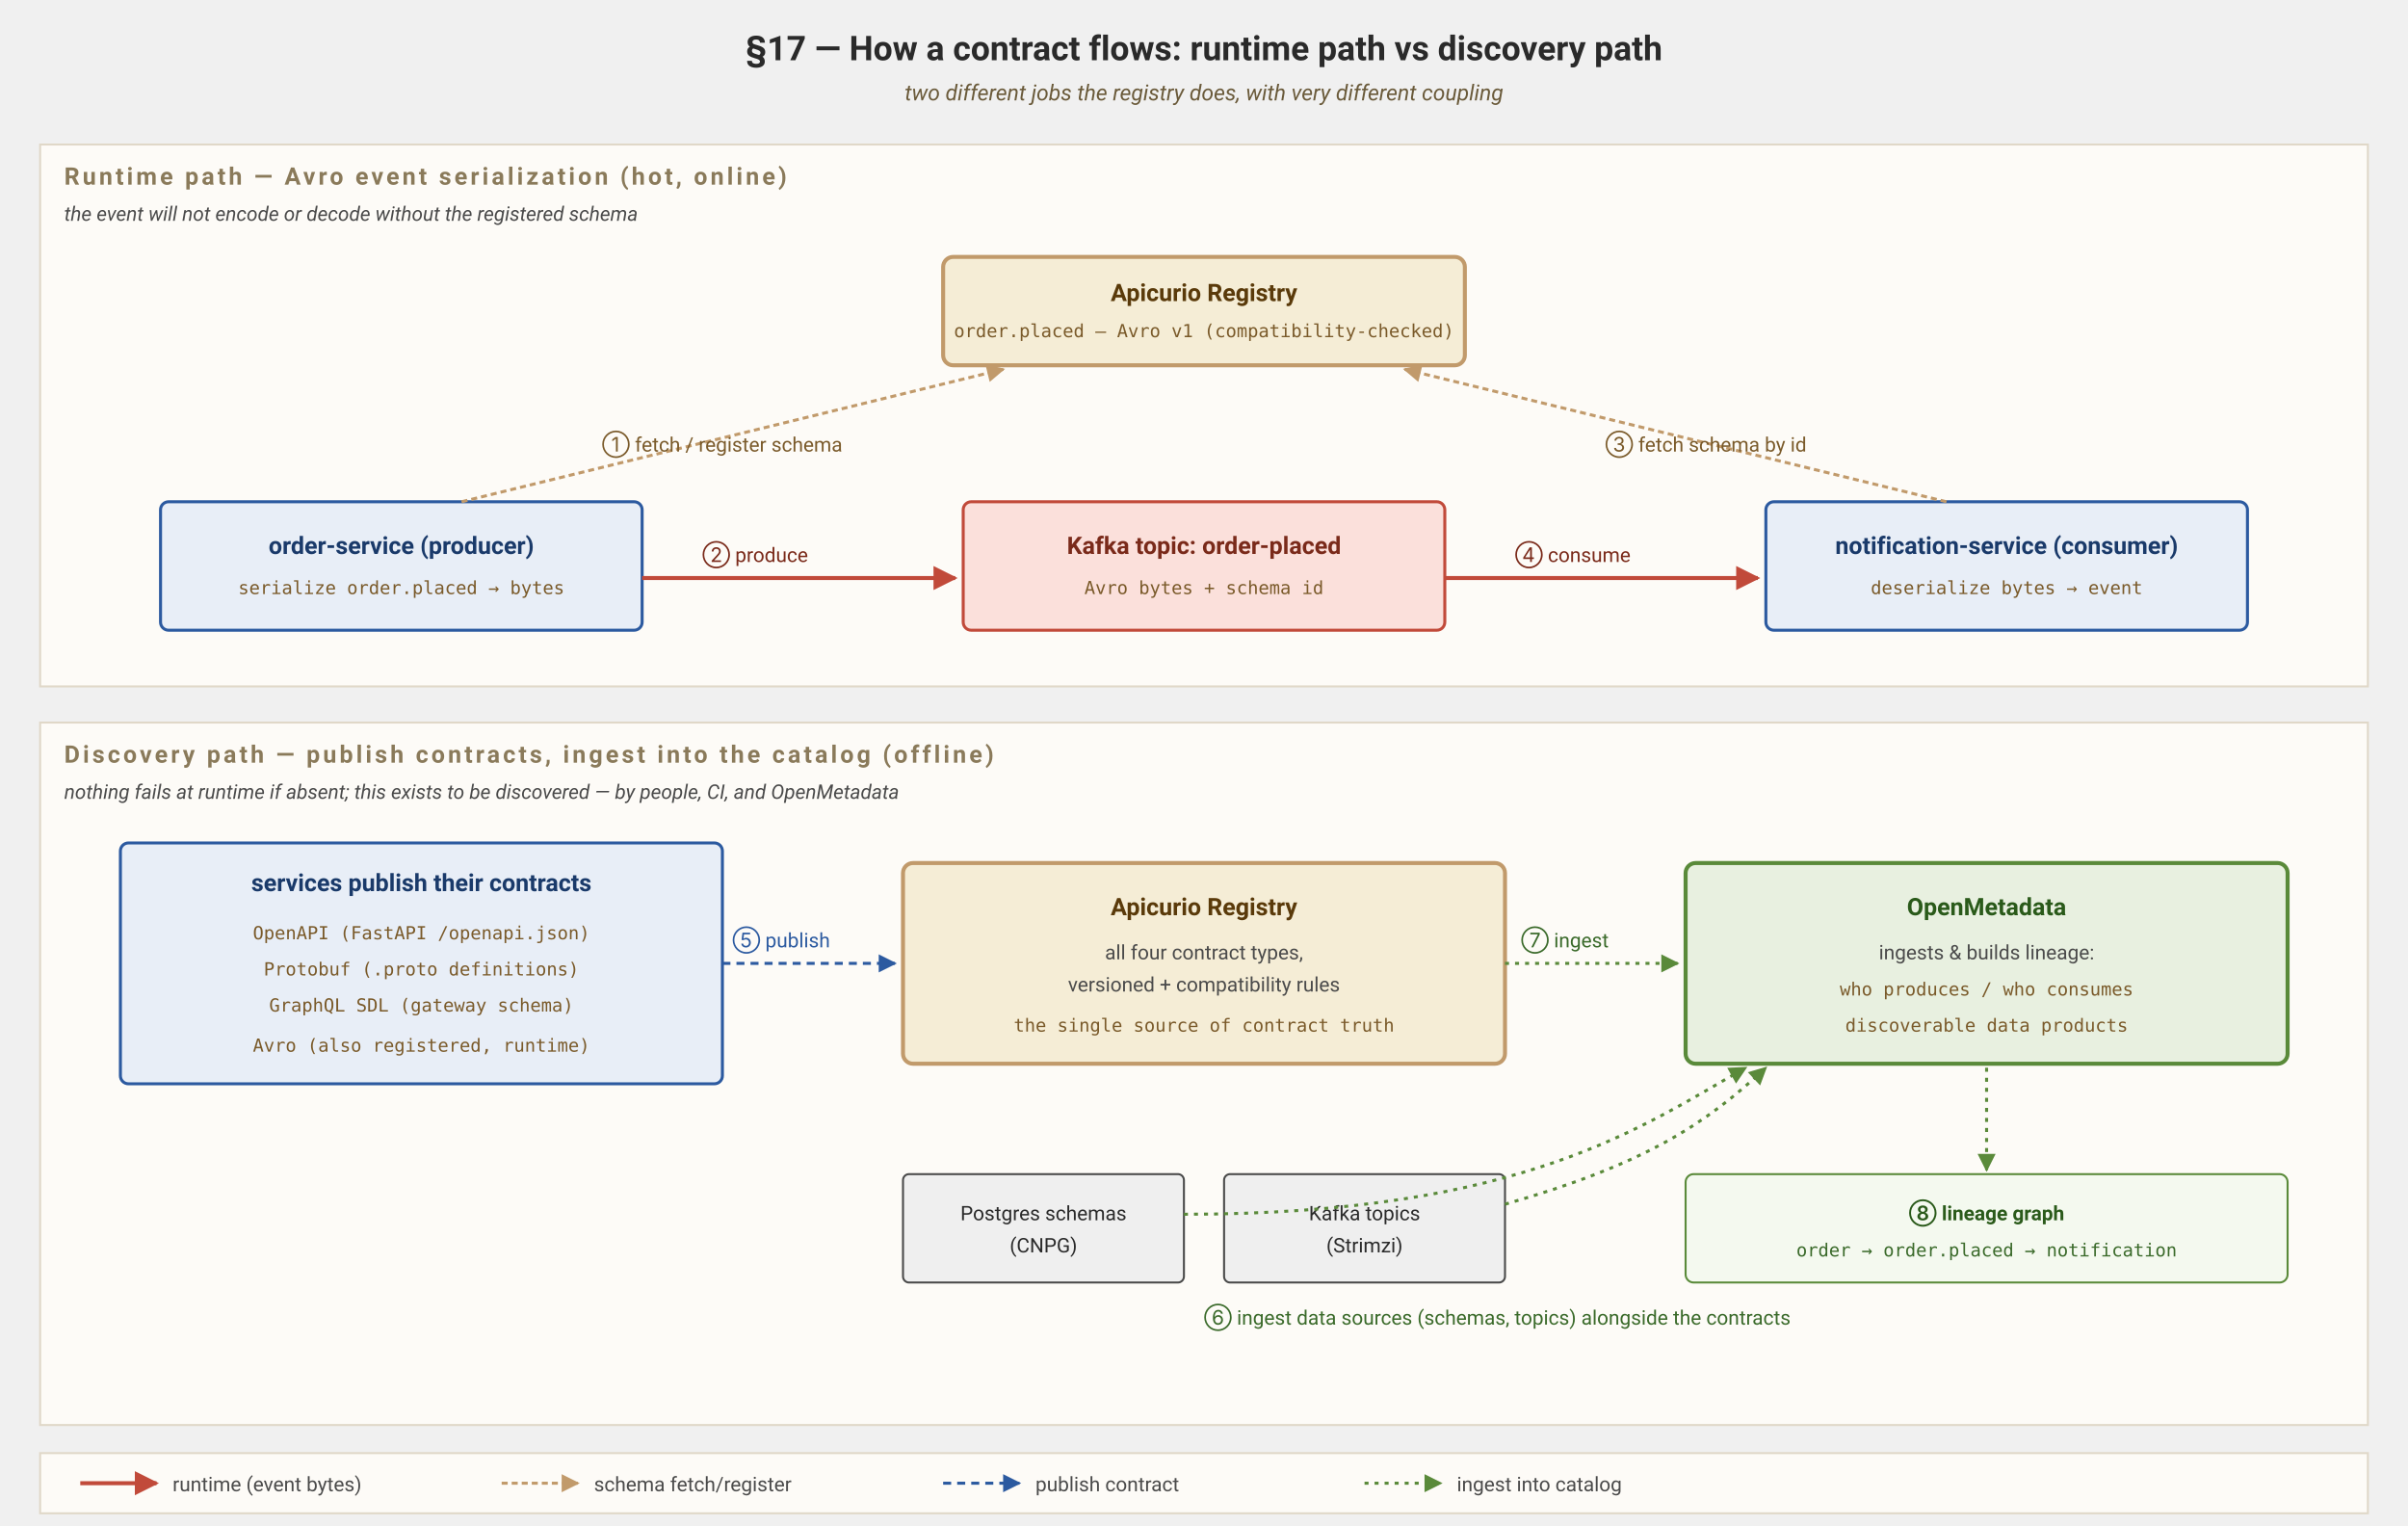
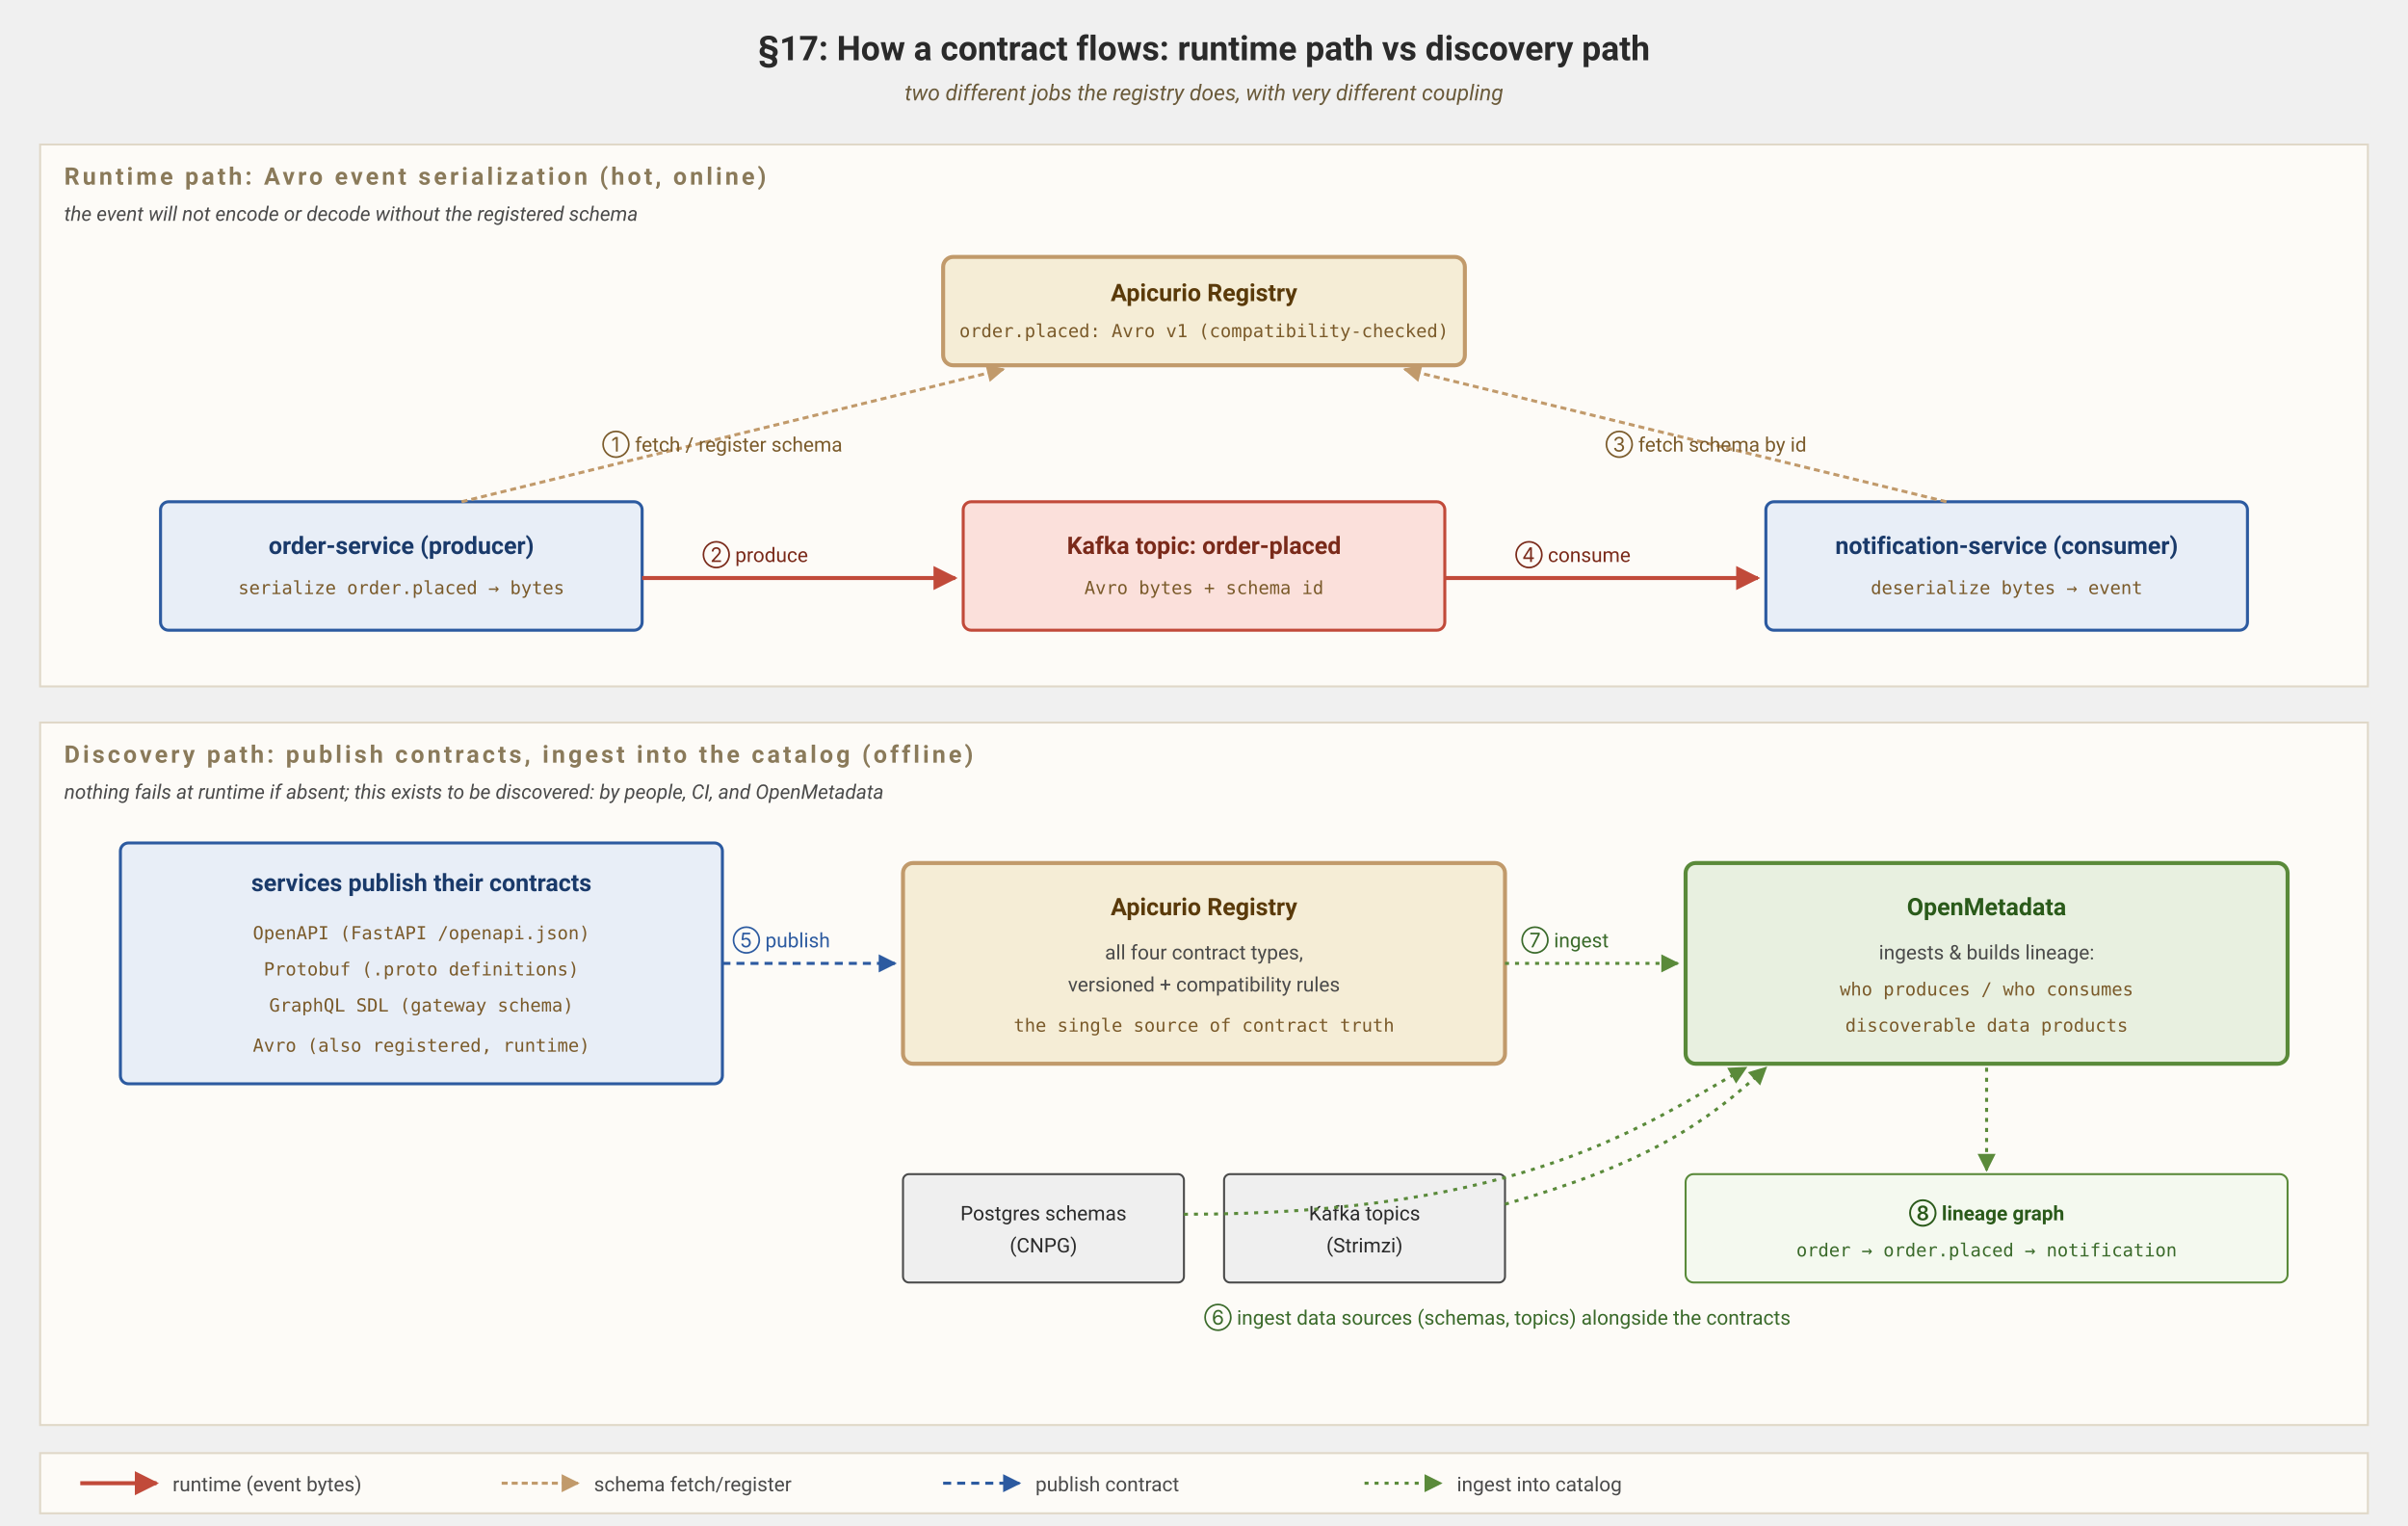
<svg xmlns="http://www.w3.org/2000/svg" viewBox="0 0 1200 760" font-family="-apple-system, BlinkMacSystemFont, 'Segoe UI', Roboto, sans-serif">
  <style>
    .lane-bg { fill: #fdfbf7; stroke: #e0d8c8; stroke-width: 1; }
    .lane-label { font-size: 12px; fill: #8a7a5a; letter-spacing: 1.5px; font-weight: 600; text-transform: uppercase; }
    .service-box { fill: #e8eef7; stroke: #2c5aa0; stroke-width: 1.5; rx: 4; }
    .service-label { font-size: 12px; fill: #1a3a6a; font-weight: 600; }
    .registry-box { fill: #f5edd6; stroke: #c19a6b; stroke-width: 2; rx: 5; }
    .registry-label { font-size: 12px; fill: #5a3a0a; font-weight: 700; }
    .kafka-box { fill: #fbe0db; stroke: #c14a3a; stroke-width: 1.5; rx: 4; }
    .kafka-label { font-size: 12px; fill: #7a2a1a; font-weight: 600; }
    .catalog-box { fill: #e8f0e0; stroke: #5a8a3a; stroke-width: 2; rx: 5; }
    .catalog-label { font-size: 12px; fill: #2a5a1a; font-weight: 700; }
    .source-box { fill: #efefef; stroke: #4a4a4a; stroke-width: 1; rx: 3; }
    .source-label { font-size: 10px; fill: #2a2a2a; }
    .title { font-size: 17px; fill: #2a2a2a; font-weight: 700; }
    .subtitle { font-size: 11px; fill: #6a5a3a; font-style: italic; }
    .flow-title { font-size: 13px; fill: #2a2a2a; font-weight: 700; }
    .step-num { font-size: 11px; fill: #fff; font-weight: 700; }
    .step-text { font-size: 10px; fill: #4a4a4a; }
    .mono { font-size: 9px; fill: #7a5a2a; font-family: 'SF Mono', Menlo, monospace; }
    .arrow-runtime { stroke: #c14a3a; stroke-width: 2; fill: none; }
    .arrow-schema { stroke: #c19a6b; stroke-width: 1.5; stroke-dasharray: 3,2; fill: none; }
    .arrow-publish { stroke: #2c5aa0; stroke-width: 1.5; stroke-dasharray: 4,3; fill: none; }
    .arrow-ingest { stroke: #5a8a3a; stroke-width: 1.5; stroke-dasharray: 2,3; fill: none; }
    .legend-text { font-size: 10px; fill: #4a4a4a; }
  </style>
  <defs>
    <marker id="f-runtime" viewBox="0 0 10 10" refX="9" refY="5" markerWidth="6" markerHeight="6" orient="auto">
      <path d="M 0,0 L 10,5 L 0,10 z" fill="#c14a3a" />
    </marker>
    <marker id="f-schema" viewBox="0 0 10 10" refX="9" refY="5" markerWidth="6" markerHeight="6" orient="auto">
      <path d="M 0,0 L 10,5 L 0,10 z" fill="#c19a6b" />
    </marker>
    <marker id="f-publish" viewBox="0 0 10 10" refX="9" refY="5" markerWidth="6" markerHeight="6" orient="auto">
      <path d="M 0,0 L 10,5 L 0,10 z" fill="#2c5aa0" />
    </marker>
    <marker id="f-ingest" viewBox="0 0 10 10" refX="9" refY="5" markerWidth="6" markerHeight="6" orient="auto">
      <path d="M 0,0 L 10,5 L 0,10 z" fill="#5a8a3a" />
    </marker>
  </defs>
-   <text x="600" y="30" text-anchor="middle" class="title">§17 — How a contract flows: runtime path vs discovery path</text>
+   <text x="600" y="30" text-anchor="middle" class="title">§17: How a contract flows: runtime path vs discovery path</text>
  <text x="600" y="50" text-anchor="middle" class="subtitle">two different jobs the registry does, with very different coupling</text>
  <rect x="20" y="72" width="1160" height="270" class="lane-bg" />
-   <text x="32" y="92" class="lane-label">Runtime path — Avro event serialization (hot, online)</text>
+   <text x="32" y="92" class="lane-label">Runtime path: Avro event serialization (hot, online)</text>
  <text x="32" y="110" class="step-text" style="font-style:italic;">the event will not encode or decode without the registered schema</text>
  <rect x="470" y="128" width="260" height="54" class="registry-box" />
  <text x="600" y="150" text-anchor="middle" class="registry-label">Apicurio Registry</text>
-   <text x="600" y="168" text-anchor="middle" class="mono">order.placed — Avro v1 (compatibility-checked)</text>
+   <text x="600" y="168" text-anchor="middle" class="mono">order.placed: Avro v1 (compatibility-checked)</text>
  <rect x="80" y="250" width="240" height="64" class="service-box" />
  <text x="200" y="276" text-anchor="middle" class="service-label">order-service (producer)</text>
  <text x="200" y="296" text-anchor="middle" class="mono">serialize order.placed → bytes</text>
  <rect x="480" y="250" width="240" height="64" class="kafka-box" />
  <text x="600" y="276" text-anchor="middle" class="kafka-label">Kafka topic: order-placed</text>
  <text x="600" y="296" text-anchor="middle" class="mono">Avro bytes + schema id</text>
  <rect x="880" y="250" width="240" height="64" class="service-box" />
  <text x="1000" y="276" text-anchor="middle" class="service-label">notification-service (consumer)</text>
  <text x="1000" y="296" text-anchor="middle" class="mono">deserialize bytes → event</text>
  <path d="M 230,250 L 500,184" class="arrow-schema" marker-end="url(#f-schema)" />
  <text x="300" y="225" class="step-text" style="fill:#7a5a2a;">① fetch / register schema</text>
  <path d="M 970,250 L 700,184" class="arrow-schema" marker-end="url(#f-schema)" />
  <text x="800" y="225" class="step-text" style="fill:#7a5a2a;">③ fetch schema by id</text>
  <path d="M 320,288 L 476,288" class="arrow-runtime" marker-end="url(#f-runtime)" />
  <text x="350" y="280" class="step-text" style="fill:#7a2a1a;">② produce</text>
  <path d="M 720,288 L 876,288" class="arrow-runtime" marker-end="url(#f-runtime)" />
  <text x="755" y="280" class="step-text" style="fill:#7a2a1a;">④ consume</text>
  <rect x="20" y="360" width="1160" height="350" class="lane-bg" />
-   <text x="32" y="380" class="lane-label">Discovery path — publish contracts, ingest into the catalog (offline)</text>
-   <text x="32" y="398" class="step-text" style="font-style:italic;">nothing fails at runtime if absent; this exists to be discovered — by people, CI, and OpenMetadata</text>
+   <text x="32" y="380" class="lane-label">Discovery path: publish contracts, ingest into the catalog (offline)</text>
+   <text x="32" y="398" class="step-text" style="font-style:italic;">nothing fails at runtime if absent; this exists to be discovered: by people, CI, and OpenMetadata</text>
  <rect x="60" y="420" width="300" height="120" class="service-box" />
  <text x="210" y="444" text-anchor="middle" class="service-label">services publish their contracts</text>
  <text x="210" y="468" text-anchor="middle" class="mono">OpenAPI  (FastAPI /openapi.json)</text>
  <text x="210" y="486" text-anchor="middle" class="mono">Protobuf (.proto definitions)</text>
  <text x="210" y="504" text-anchor="middle" class="mono">GraphQL  SDL (gateway schema)</text>
  <text x="210" y="524" text-anchor="middle" class="mono">Avro     (also registered, runtime)</text>
  <rect x="450" y="430" width="300" height="100" class="registry-box" />
  <text x="600" y="456" text-anchor="middle" class="registry-label">Apicurio Registry</text>
  <text x="600" y="478" text-anchor="middle" class="step-text">all four contract types,</text>
  <text x="600" y="494" text-anchor="middle" class="step-text">versioned + compatibility rules</text>
  <text x="600" y="514" text-anchor="middle" class="mono">the single source of contract truth</text>
  <rect x="840" y="430" width="300" height="100" class="catalog-box" />
  <text x="990" y="456" text-anchor="middle" class="catalog-label">OpenMetadata</text>
  <text x="990" y="478" text-anchor="middle" class="step-text">ingests &amp; builds lineage:</text>
  <text x="990" y="496" text-anchor="middle" class="mono">who produces / who consumes</text>
  <text x="990" y="514" text-anchor="middle" class="mono">discoverable data products</text>
  <path d="M 360,480 L 446,480" class="arrow-publish" marker-end="url(#f-publish)" />
  <text x="365" y="472" class="step-text" style="fill:#2c5aa0;">⑤ publish</text>
  <path d="M 750,480 L 836,480" class="arrow-ingest" marker-end="url(#f-ingest)" />
  <text x="758" y="472" class="step-text" style="fill:#3a6a2a;">⑦ ingest</text>
  <rect x="450" y="585" width="140" height="54" class="source-box" />
  <text x="520" y="608" text-anchor="middle" class="source-label">Postgres schemas</text>
  <text x="520" y="624" text-anchor="middle" class="source-label">(CNPG)</text>
  <rect x="610" y="585" width="140" height="54" class="source-box" />
  <text x="680" y="608" text-anchor="middle" class="source-label">Kafka topics</text>
  <text x="680" y="624" text-anchor="middle" class="source-label">(Strimzi)</text>
  <path d="M 590,605 C 760,605 820,560 870,532" class="arrow-ingest" marker-end="url(#f-ingest)" />
  <path d="M 750,600 C 820,580 850,560 880,532" class="arrow-ingest" marker-end="url(#f-ingest)" />
  <text x="600" y="660" class="step-text" style="fill:#3a6a2a;">⑥ ingest data sources (schemas, topics) alongside the contracts</text>
  <rect x="840" y="585" width="300" height="54" style="fill:#f4f9ef; stroke:#5a8a3a; stroke-width:1; rx:4;" />
  <text x="990" y="608" text-anchor="middle" class="step-text" style="font-weight:600; fill:#2a5a1a;">⑧ lineage graph</text>
  <text x="990" y="626" text-anchor="middle" class="mono" style="fill:#3a6a2a;">order → order.placed → notification</text>
  <path d="M 990,532 L 990,583" class="arrow-ingest" marker-end="url(#f-ingest)" />
  <rect x="20" y="724" width="1160" height="30" class="lane-bg" />
  <line x1="40" y1="739" x2="78" y2="739" class="arrow-runtime" marker-end="url(#f-runtime)" />
  <text x="86" y="743" class="legend-text">runtime (event bytes)</text>
  <line x1="250" y1="739" x2="288" y2="739" class="arrow-schema" marker-end="url(#f-schema)" />
  <text x="296" y="743" class="legend-text">schema fetch/register</text>
  <line x1="470" y1="739" x2="508" y2="739" class="arrow-publish" marker-end="url(#f-publish)" />
  <text x="516" y="743" class="legend-text">publish contract</text>
  <line x1="680" y1="739" x2="718" y2="739" class="arrow-ingest" marker-end="url(#f-ingest)" />
  <text x="726" y="743" class="legend-text">ingest into catalog</text>
</svg>
